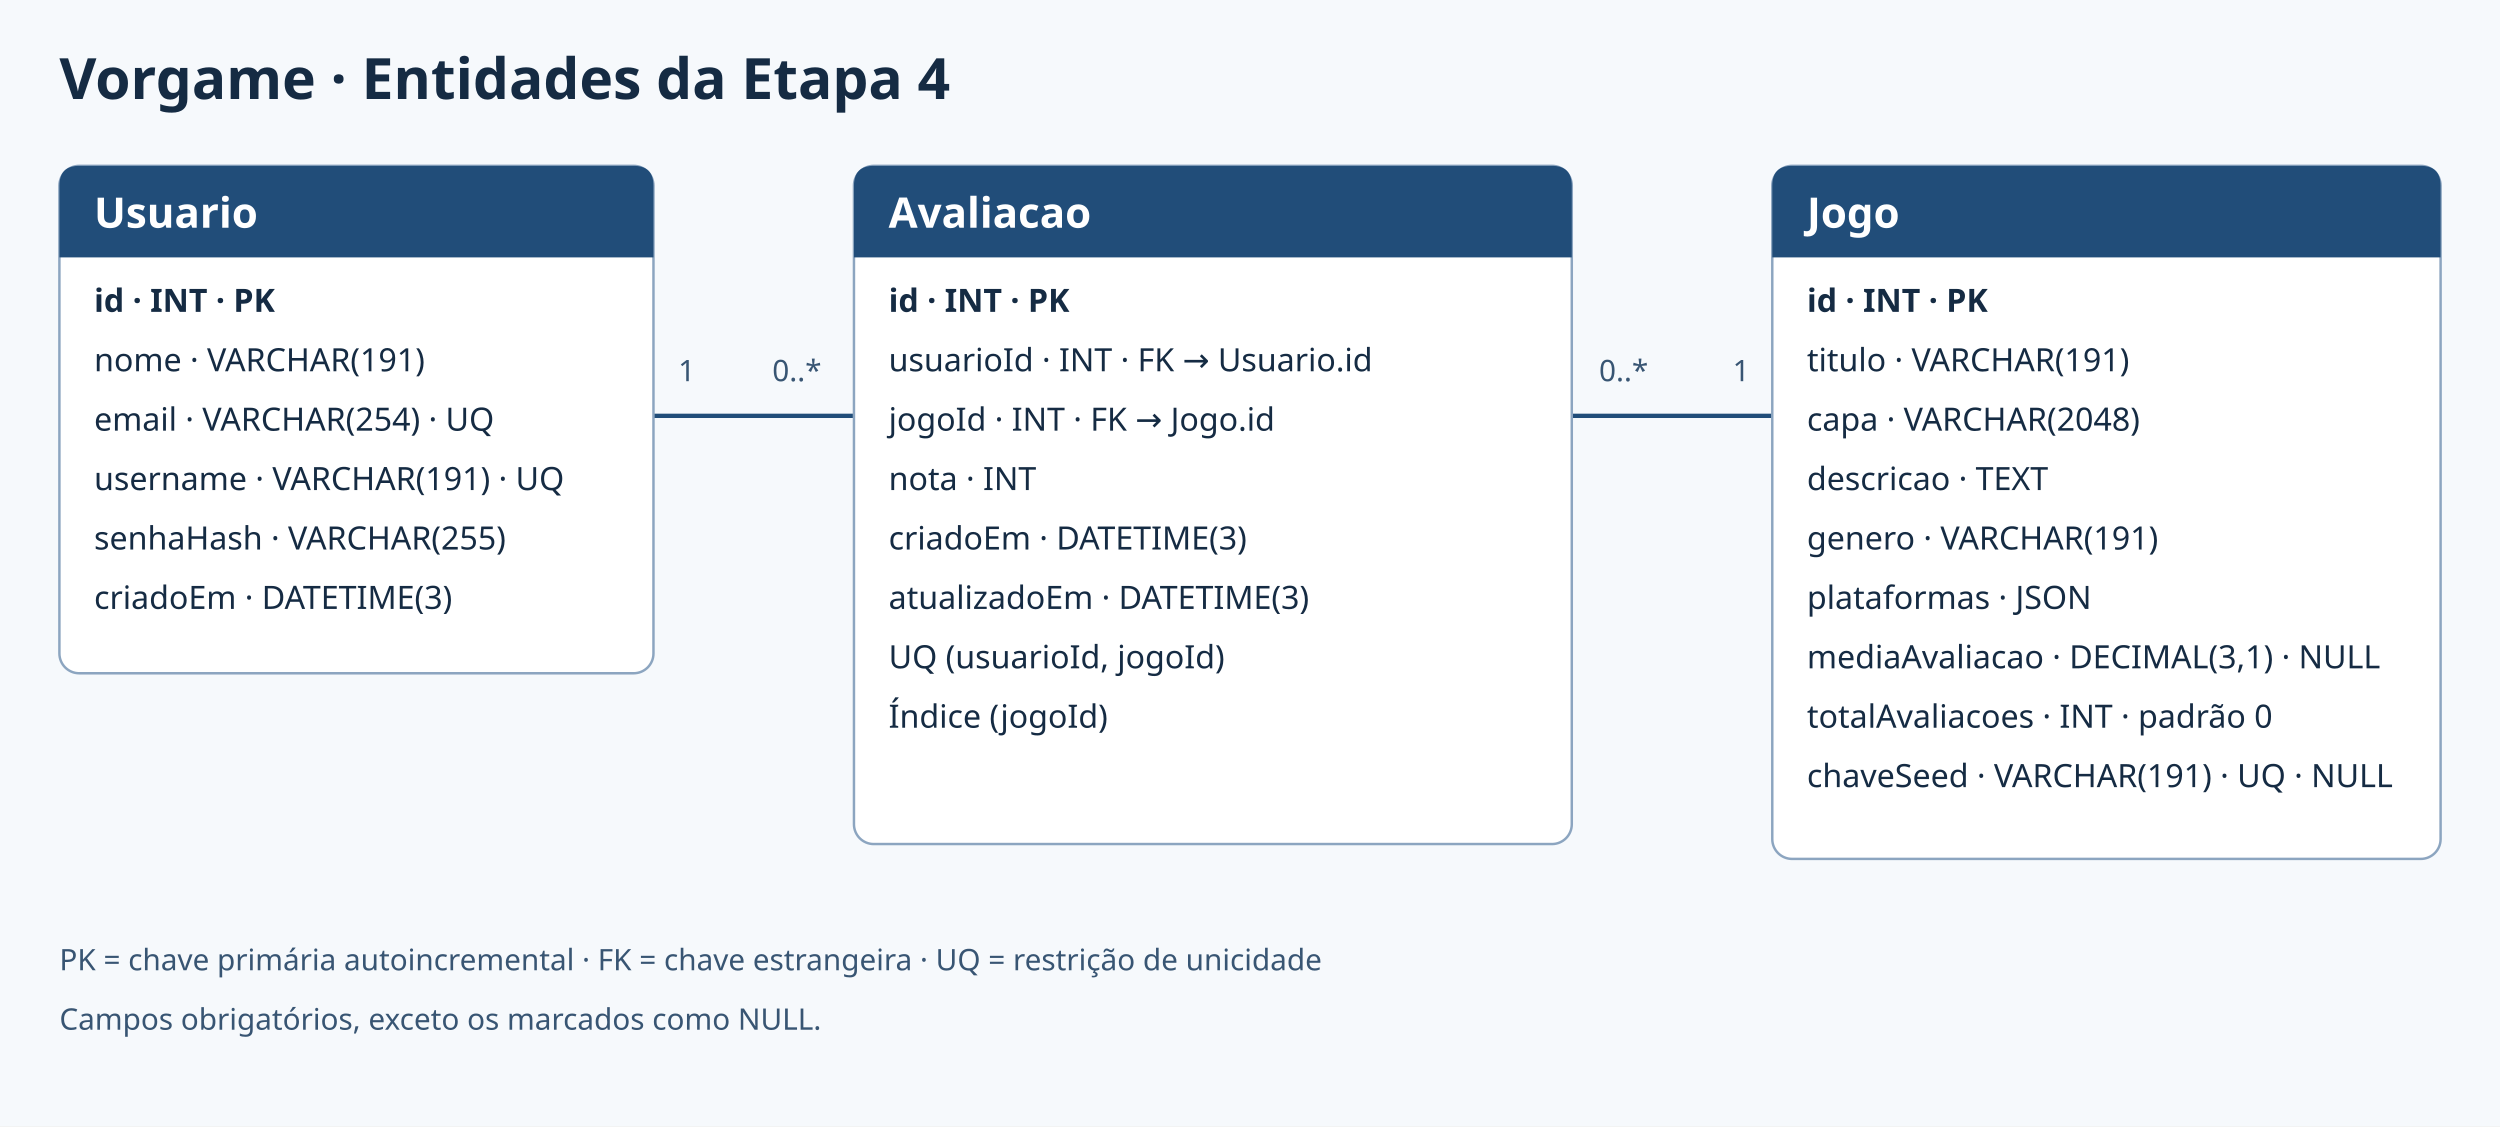
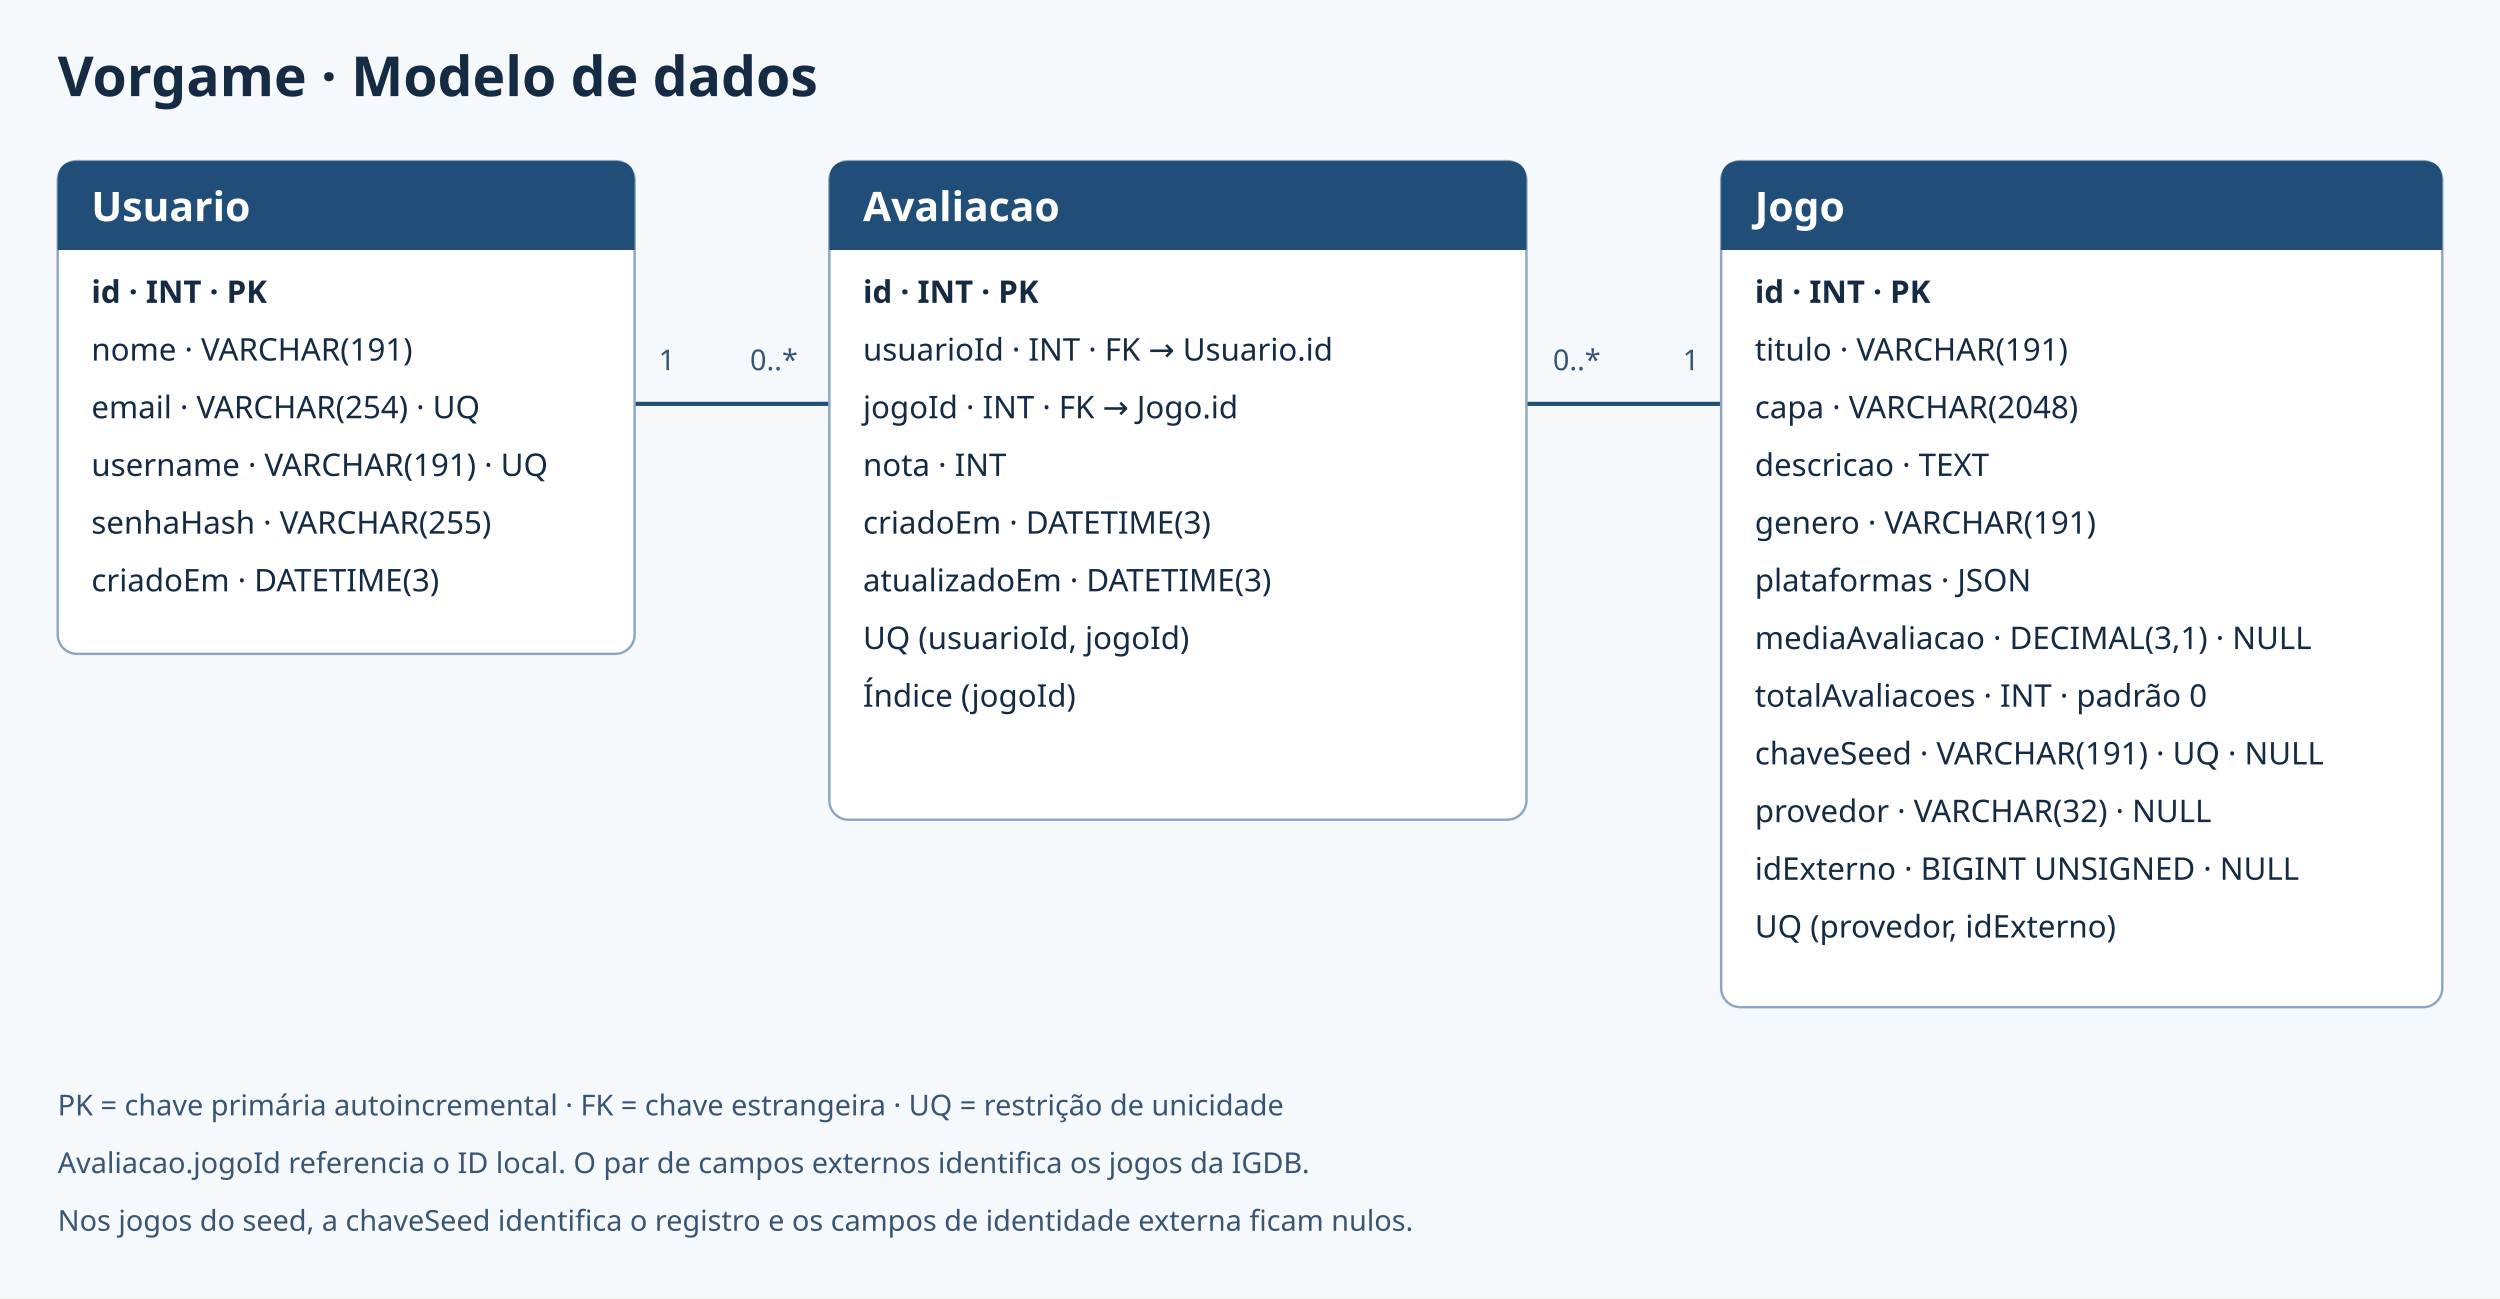
- <svg xmlns="http://www.w3.org/2000/svg" viewBox="0 0 1010 455" width="1010" height="455" role="img" aria-labelledby="titulo descricao">
+ <svg xmlns="http://www.w3.org/2000/svg" viewBox="0 0 1040 540" width="1040" height="540" role="img" aria-labelledby="titulo descricao">
  <style>
    text { font-family: system-ui, sans-serif; fill: #152b43; }
    .titulo { font-size: 23px; font-weight: 700; }
    .entidade { font-size: 17px; font-weight: 700; fill: #fff; }
    .campo { font-size: 13px; }
    .legenda { font-size: 12px; fill: #385573; }
    .chave { font-weight: 700; }
    .tabela { fill: #fff; stroke: #8ca5c0; }
    .cabecalho { fill: #214d79; }
    .relacao { stroke: #214d79; stroke-width: 1.75; }
  </style>
-   <rect width="1010" height="455" fill="#f6f9fc" />
-   <text x="24" y="40" class="titulo">Vorgame · Entidades da Etapa 4</text>
+   <rect width="1040" height="540" fill="#f6f9fc" />
+   <text x="24" y="40" class="titulo">Vorgame · Modelo de dados</text>
  <path d="M 264,168 H 345 M 635,168 H 716" fill="none" class="relacao" />
  <text x="274" y="154" class="legenda">1</text>
  <text x="312" y="154" class="legenda">0..*</text>
  <text x="646" y="154" class="legenda">0..*</text>
  <text x="700" y="154" class="legenda">1</text>
  <g transform="translate(24 67)">
    <rect width="240" height="205" rx="8" class="tabela" />
    <path d="M 0,37 V 8 Q 0,0 8,0 H 232 Q 240,0 240,8 V 37 Z" class="cabecalho" />
    <text x="14" y="25" class="entidade">Usuario</text>
    <g class="campo" transform="translate(14 59)">
      <text y="0" class="chave">id · INT · PK</text>
      <text y="24">nome · VARCHAR(191)</text>
      <text y="48">email · VARCHAR(254) · UQ</text>
      <text y="72">username · VARCHAR(191) · UQ</text>
      <text y="96">senhaHash · VARCHAR(255)</text>
      <text y="120">criadoEm · DATETIME(3)</text>
    </g>
  </g>
  <g transform="translate(345 67)">
    <rect width="290" height="274" rx="8" class="tabela" />
    <path d="M 0,37 V 8 Q 0,0 8,0 H 282 Q 290,0 290,8 V 37 Z" class="cabecalho" />
    <text x="14" y="25" class="entidade">Avaliacao</text>
    <g class="campo" transform="translate(14 59)">
      <text y="0" class="chave">id · INT · PK</text>
      <text y="24">usuarioId · INT · FK → Usuario.id</text>
      <text y="48">jogoId · INT · FK → Jogo.id</text>
      <text y="72">nota · INT</text>
      <text y="96">criadoEm · DATETIME(3)</text>
      <text y="120">atualizadoEm · DATETIME(3)</text>
      <text y="144">UQ (usuarioId, jogoId)</text>
      <text y="168">Índice (jogoId)</text>
    </g>
  </g>
  <g transform="translate(716 67)">
-     <rect width="270" height="280" rx="8" class="tabela" />
-     <path d="M 0,37 V 8 Q 0,0 8,0 H 262 Q 270,0 270,8 V 37 Z" class="cabecalho" />
+     <rect width="300" height="352" rx="8" class="tabela" />
+     <path d="M 0,37 V 8 Q 0,0 8,0 H 292 Q 300,0 300,8 V 37 Z" class="cabecalho" />
    <text x="14" y="25" class="entidade">Jogo</text>
    <g class="campo" transform="translate(14 59)">
      <text y="0" class="chave">id · INT · PK</text>
      <text y="24">titulo · VARCHAR(191)</text>
      <text y="48">capa · VARCHAR(2048)</text>
      <text y="72">descricao · TEXT</text>
      <text y="96">genero · VARCHAR(191)</text>
      <text y="120">plataformas · JSON</text>
      <text y="144">mediaAvaliacao · DECIMAL(3,1) · NULL</text>
      <text y="168">totalAvaliacoes · INT · padrão 0</text>
      <text y="192">chaveSeed · VARCHAR(191) · UQ · NULL</text>
+       <text y="216">provedor · VARCHAR(32) · NULL</text>
+       <text y="240">idExterno · BIGINT UNSIGNED · NULL</text>
+       <text y="264">UQ (provedor, idExterno)</text>
    </g>
  </g>
-   <text x="24" y="392" class="legenda">PK = chave primária autoincremental · FK = chave estrangeira · UQ = restrição de unicidade</text>
-   <text x="24" y="416" class="legenda">Campos obrigatórios, exceto os marcados como NULL.</text>
+   <text x="24" y="464" class="legenda">PK = chave primária autoincremental · FK = chave estrangeira · UQ = restrição de unicidade</text>
+   <text x="24" y="488" class="legenda">Avaliacao.jogoId referencia o ID local. O par de campos externos identifica os jogos da IGDB.</text>
+   <text x="24" y="512" class="legenda">Nos jogos do seed, a chaveSeed identifica o registro e os campos de identidade externa ficam nulos.</text>
</svg>
